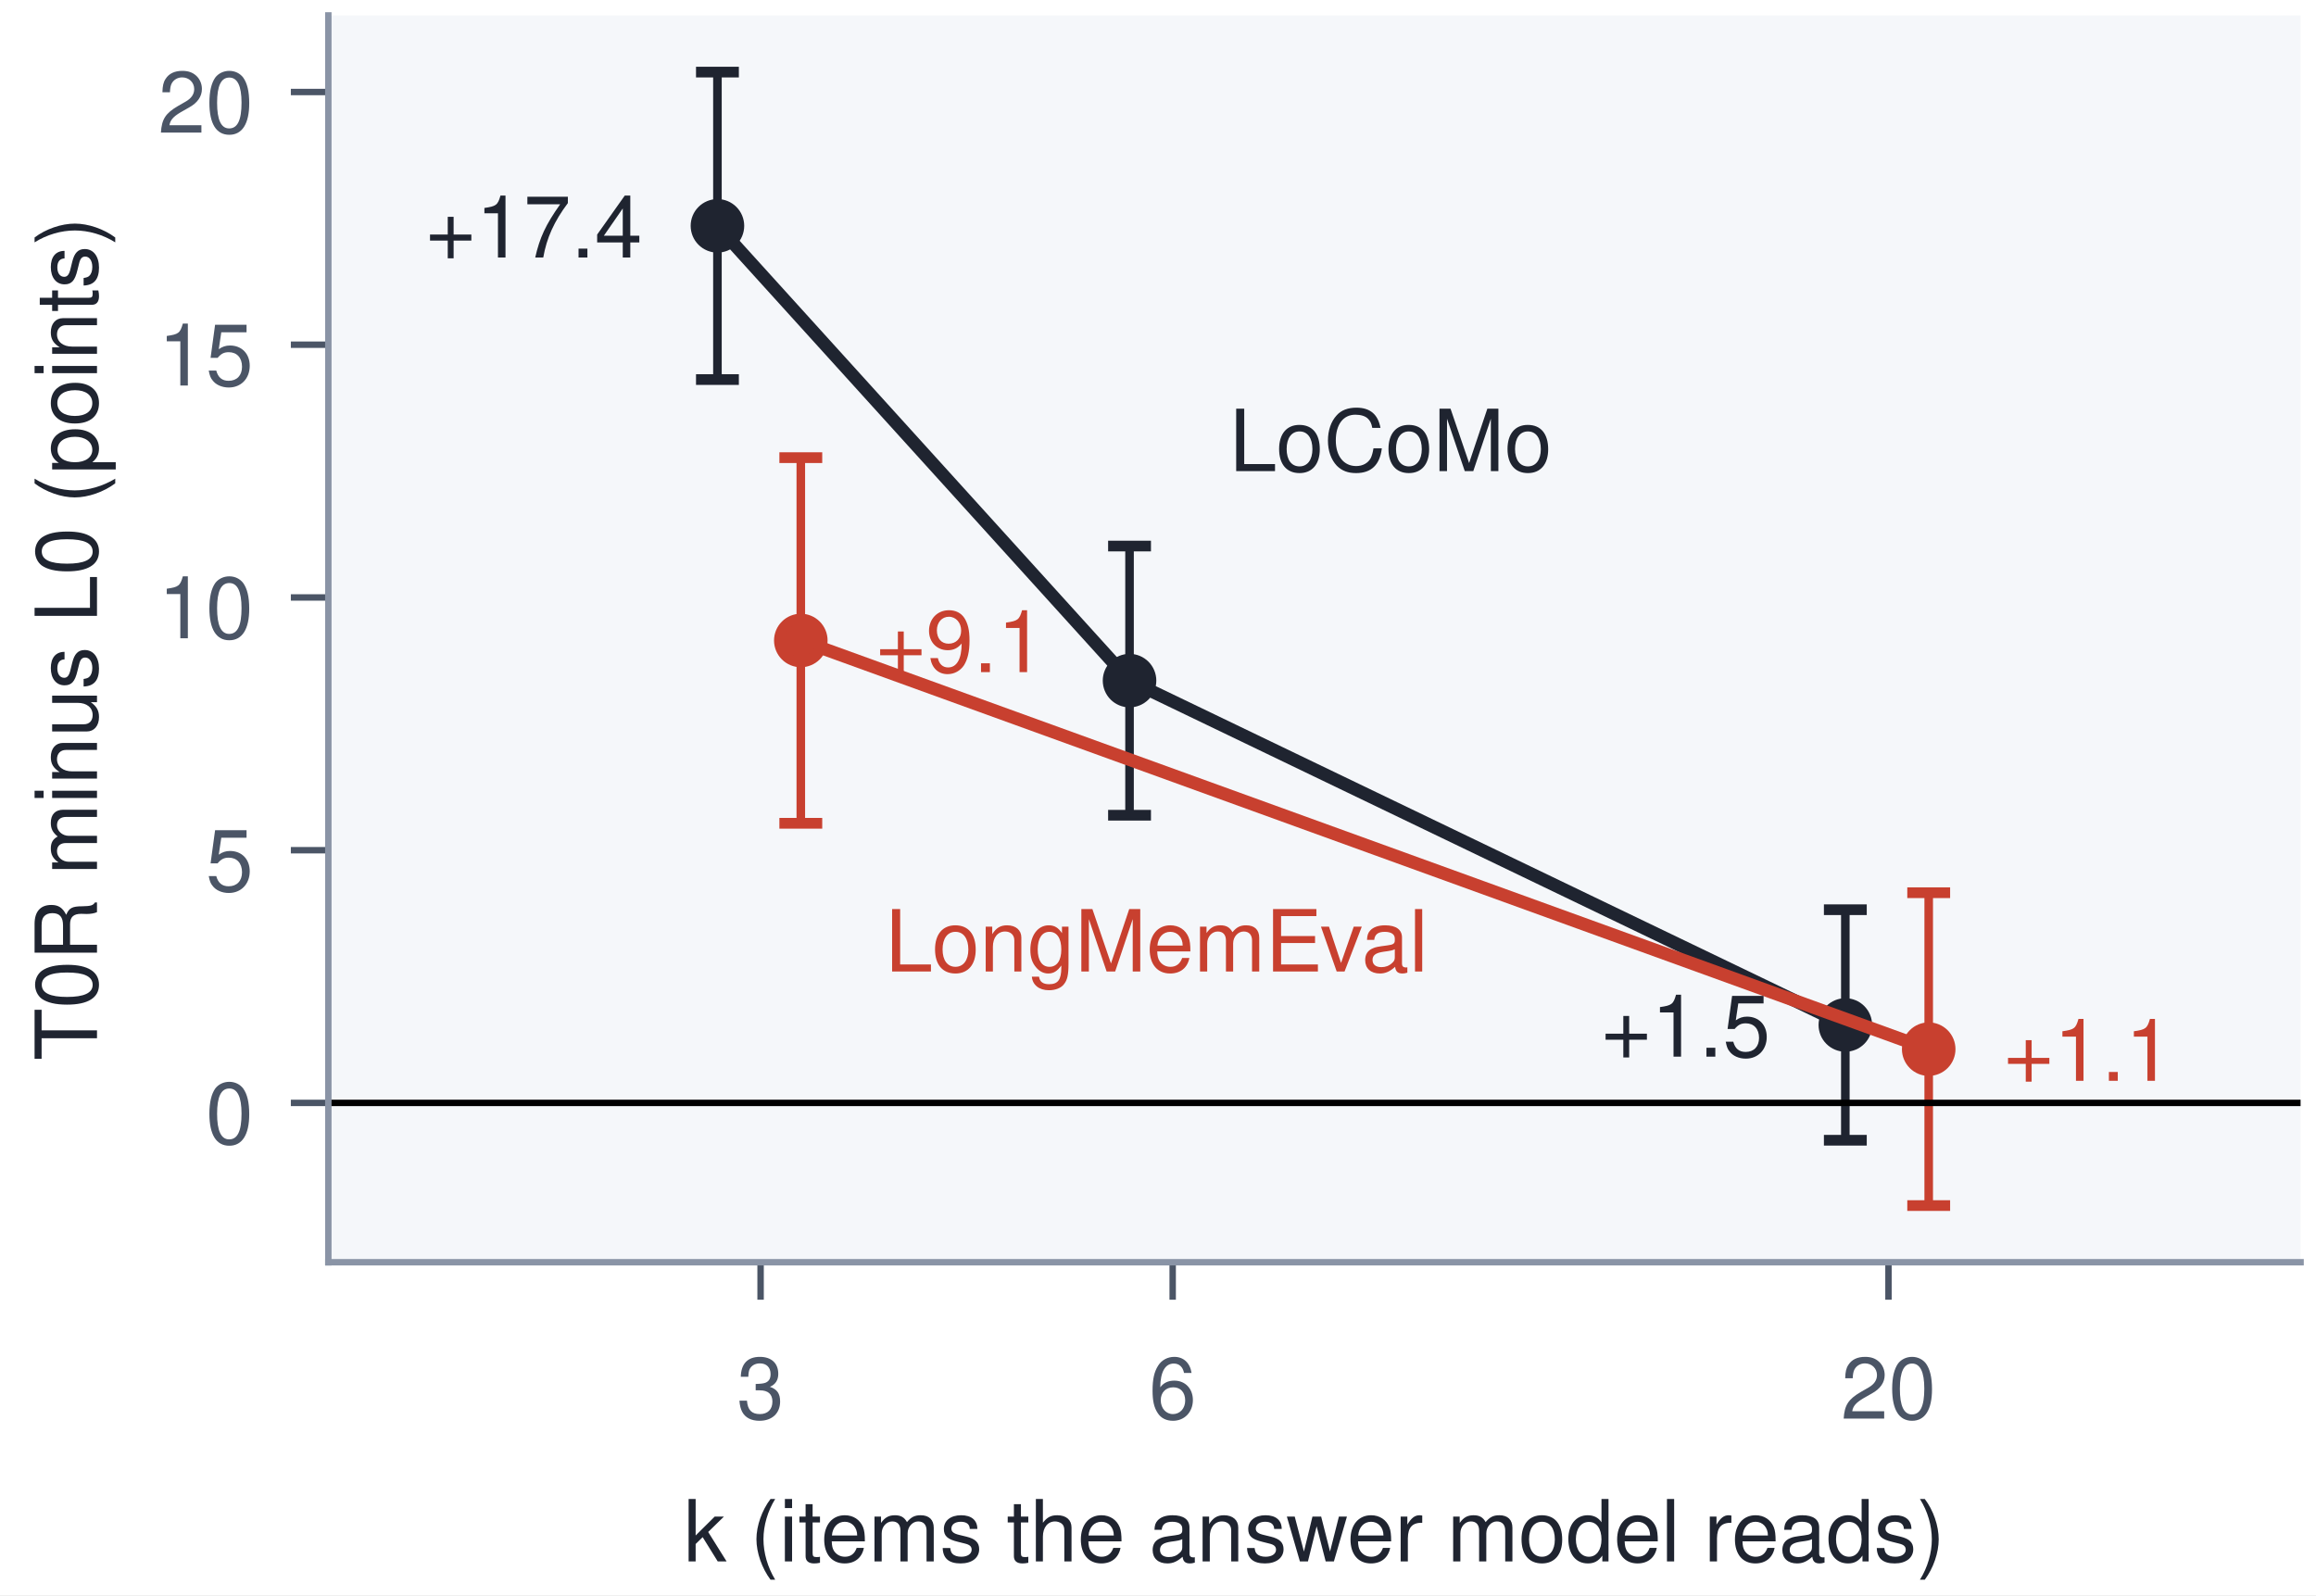
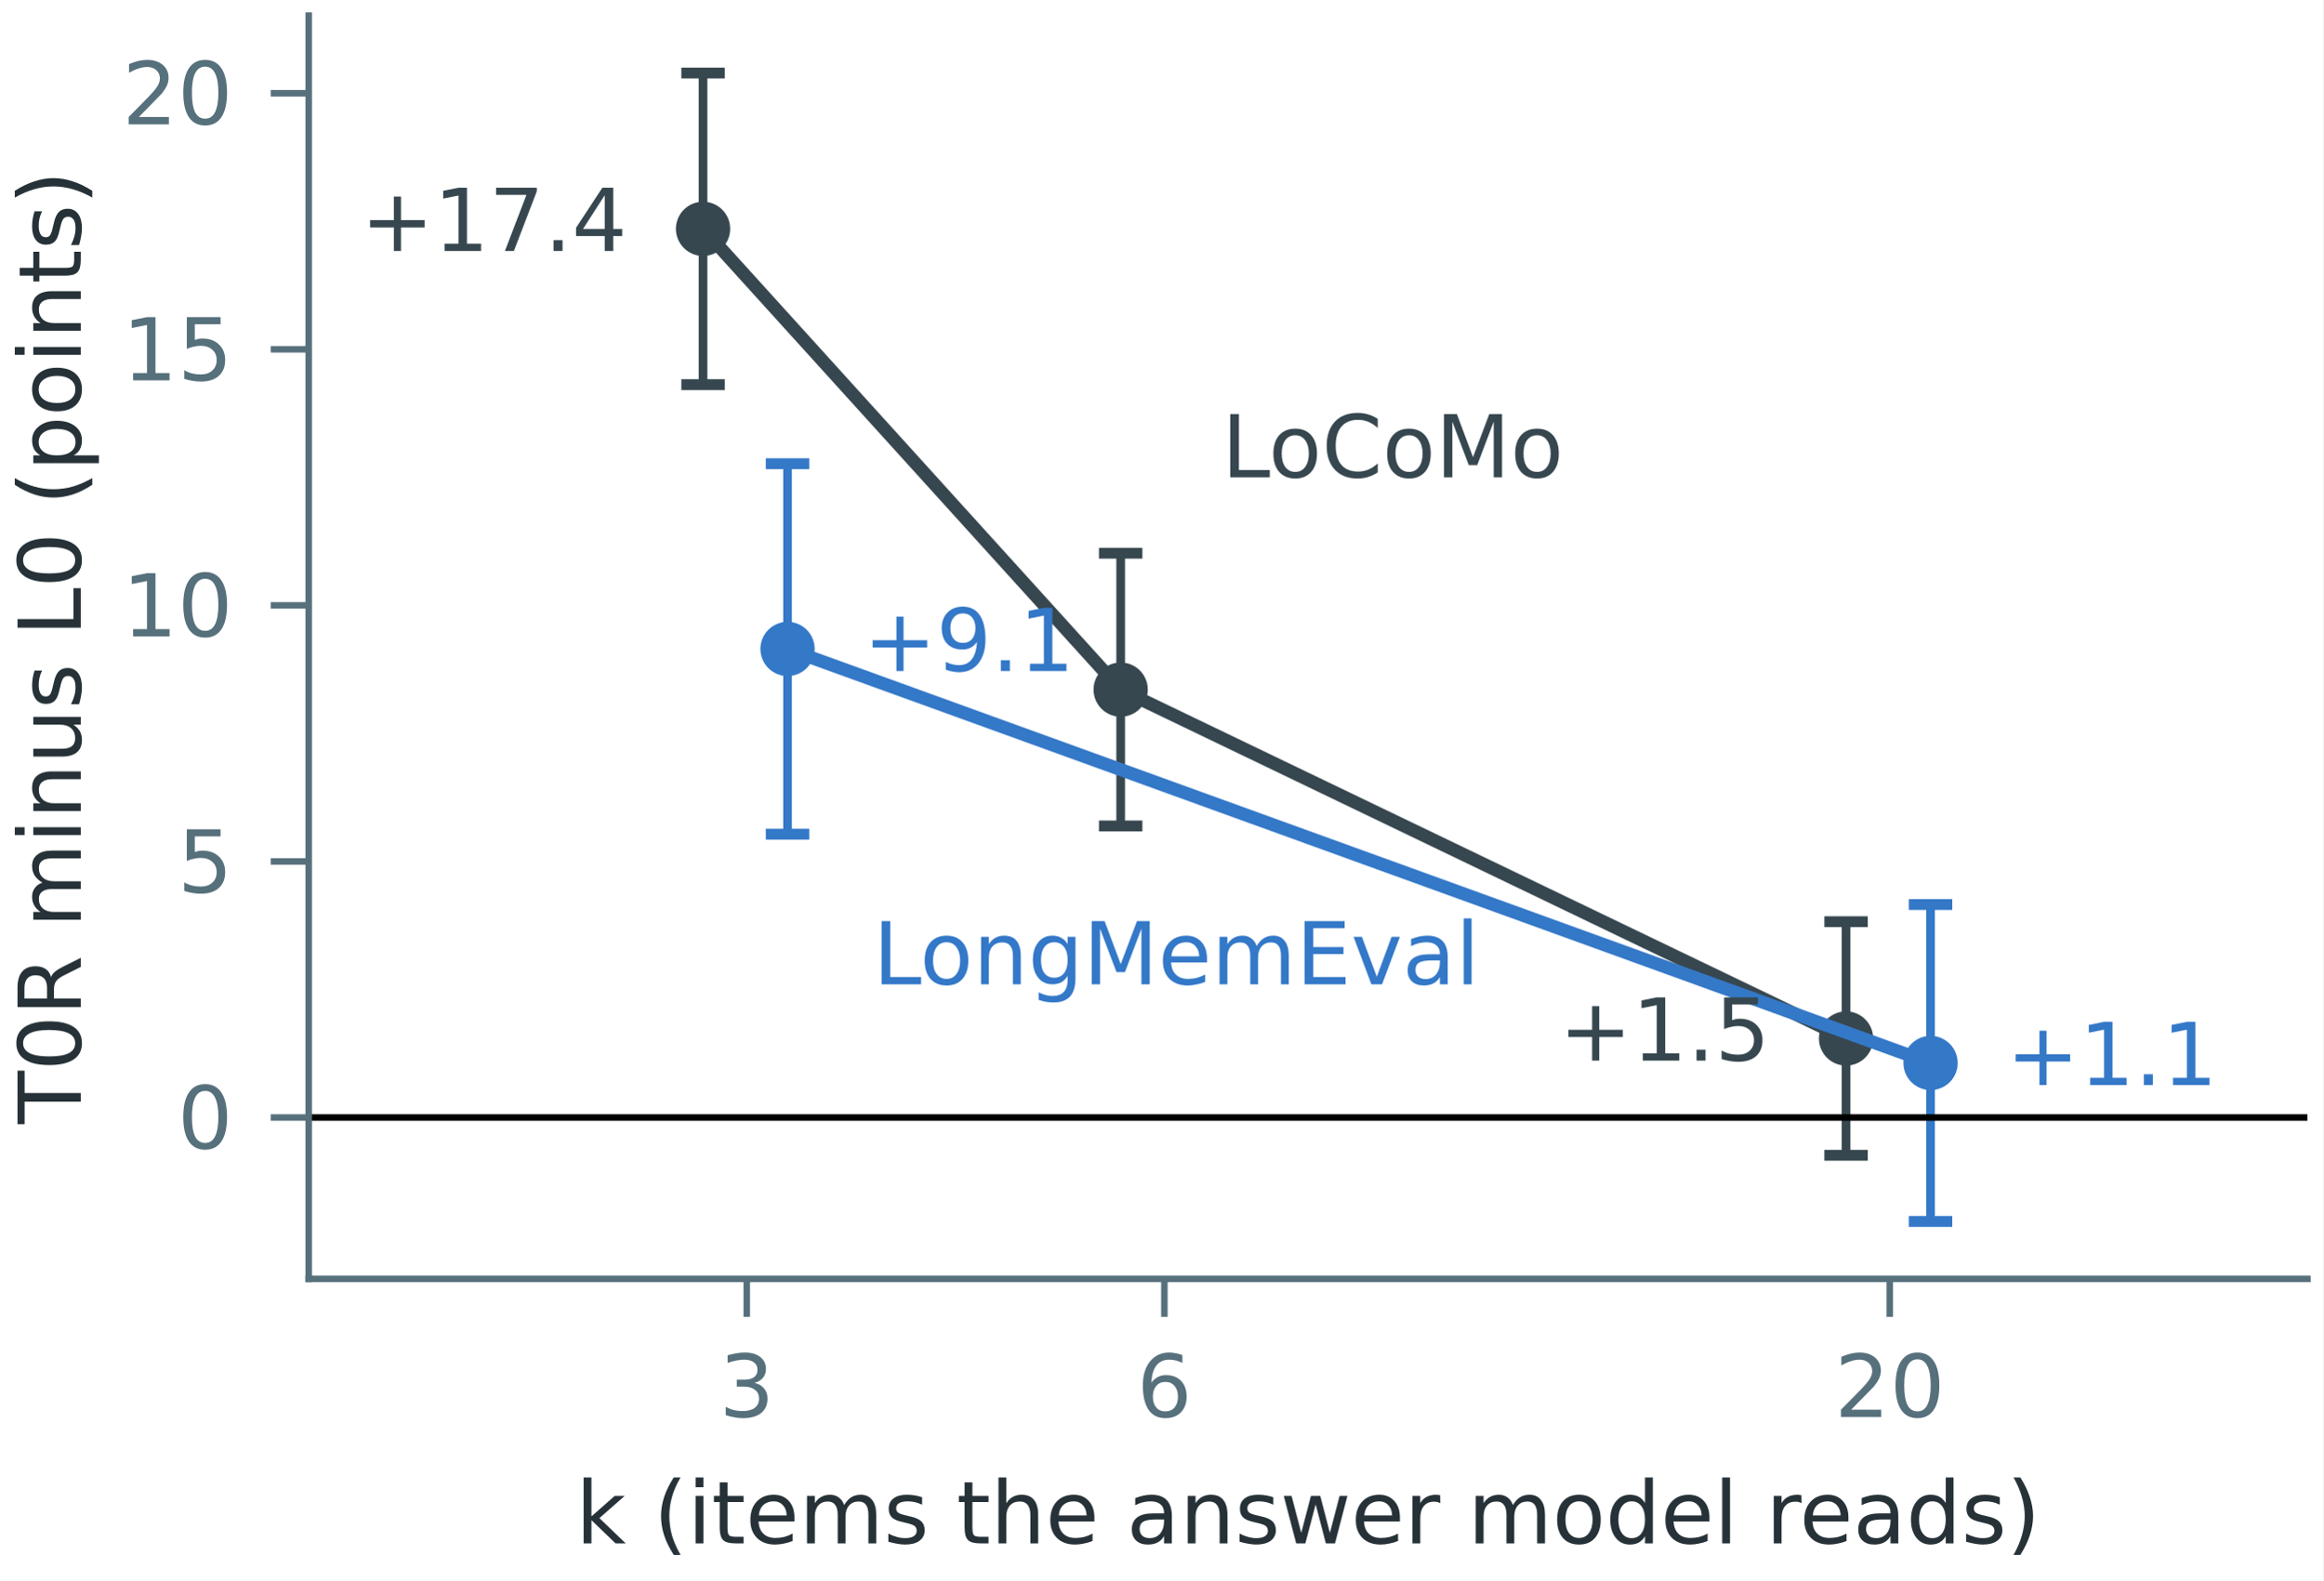
- <svg xmlns="http://www.w3.org/2000/svg" xmlns:xlink="http://www.w3.org/1999/xlink" width="216.235pt" height="148.944pt" viewBox="0 0 216.235 148.944" version="1.1">
+ <svg xmlns="http://www.w3.org/2000/svg" xmlns:xlink="http://www.w3.org/1999/xlink" width="214.02pt" height="145.679pt" viewBox="0 0 214.02 145.679" version="1.1">
  <defs>
    <style type="text/css">*{stroke-linejoin: round; stroke-linecap: butt}</style>
  </defs>
  <g id="figure_1">
    <g id="patch_1">
-       <path d="M 0 148.944  L 216.235 148.944  L 216.235 0  L 0 0  z " style="fill: #ffffff" />
+       <path d="M 0 145.679  L 214.02 145.679  L 214.02 0  L 0 0  z " style="fill: #ffffff" />
    </g>
    <g id="axes_1">
      <g id="patch_2">
-         <path d="M 30.655 117.864  L 214.795 117.864  L 214.795 1.44  L 30.655 1.44  z " style="fill: #f5f7fa" />
+         <path d="M 28.44 117.864  L 212.58 117.864  L 212.58 1.44  L 28.44 1.44  z " style="fill: #ffffff" />
      </g>
      <g id="matplotlib.axis_1">
        <g id="xtick_1">
          <g id="line2d_1">
            <defs>
-               <path id="mbe7e641b6d" d="M 0 0  L 0 3.5  " style="stroke: #4b5566; stroke-width: 0.6" />
+               <path id="m4b3b771b79" d="M 0 0  L 0 3.5  " style="stroke: #56707c; stroke-width: 0.6" />
            </defs>
            <g>
-               <use xlink:href="#mbe7e641b6d" x="71.013" y="117.864" style="fill: #4b5566; stroke: #4b5566; stroke-width: 0.6" />
+               <use xlink:href="#m4b3b771b79" x="68.798" y="117.864" style="fill: #56707c; stroke: #56707c; stroke-width: 0.6" />
            </g>
          </g>
          <g id="text_1">
-             <text style="font-size: 8px; font-family: 'Helvetica Neue', 'Helvetica', 'Arial', 'DejaVu Sans', sans-serif; text-anchor: middle; fill: #4b5566" x="71.013" y="132.48" transform="rotate(-0 71.01255 132.48)">3</text>
+             <text style="font-size: 8px; font-family: 'cmss10', 'DejaVu Sans'; text-anchor: middle; fill: #56707c" x="68.798" y="130.591" transform="rotate(-0 68.79755 130.5906)">3</text>
          </g>
        </g>
        <g id="xtick_2">
          <g id="line2d_2">
            <g>
-               <use xlink:href="#mbe7e641b6d" x="109.488" y="117.864" style="fill: #4b5566; stroke: #4b5566; stroke-width: 0.6" />
+               <use xlink:href="#m4b3b771b79" x="107.273" y="117.864" style="fill: #56707c; stroke: #56707c; stroke-width: 0.6" />
            </g>
          </g>
          <g id="text_2">
-             <text style="font-size: 8px; font-family: 'Helvetica Neue', 'Helvetica', 'Arial', 'DejaVu Sans', sans-serif; text-anchor: middle; fill: #4b5566" x="109.488" y="132.48" transform="rotate(-0 109.4883 132.48)">6</text>
+             <text style="font-size: 8px; font-family: 'cmss10', 'DejaVu Sans'; text-anchor: middle; fill: #56707c" x="107.273" y="130.591" transform="rotate(-0 107.2733 130.5906)">6</text>
          </g>
        </g>
        <g id="xtick_3">
          <g id="line2d_3">
            <g>
-               <use xlink:href="#mbe7e641b6d" x="176.319" y="117.864" style="fill: #4b5566; stroke: #4b5566; stroke-width: 0.6" />
+               <use xlink:href="#m4b3b771b79" x="174.104" y="117.864" style="fill: #56707c; stroke: #56707c; stroke-width: 0.6" />
            </g>
          </g>
          <g id="text_3">
-             <text style="font-size: 8px; font-family: 'Helvetica Neue', 'Helvetica', 'Arial', 'DejaVu Sans', sans-serif; text-anchor: middle; fill: #4b5566" x="176.319" y="132.48" transform="rotate(-0 176.3193 132.48)">20</text>
+             <text style="font-size: 8px; font-family: 'cmss10', 'DejaVu Sans'; text-anchor: middle; fill: #56707c" x="174.104" y="130.591" transform="rotate(-0 174.1043 130.5906)">20</text>
          </g>
        </g>
        <g id="text_4">
-           <text style="font-size: 8px; font-family: 'Helvetica Neue', 'Helvetica', 'Arial', 'DejaVu Sans', sans-serif; text-anchor: middle; fill: #1f2430" x="122.725" y="145.8" transform="rotate(-0 122.725 145.8)">k (items the answer model reads)</text>
+           <text style="font-size: 8px; font-family: 'cmss10', 'DejaVu Sans'; text-anchor: middle; fill: #263238" x="120.51" y="142.239" transform="rotate(-0 120.51 142.239)">k (items the answer model reads)</text>
        </g>
      </g>
      <g id="matplotlib.axis_2">
        <g id="ytick_1">
          <g id="line2d_4">
            <defs>
-               <path id="m686e07bae2" d="M 0 0  L -3.5 0  " style="stroke: #4b5566; stroke-width: 0.6" />
+               <path id="mcb5fb3a034" d="M 0 0  L -3.5 0  " style="stroke: #56707c; stroke-width: 0.6" />
            </defs>
            <g>
-               <use xlink:href="#m686e07bae2" x="30.655" y="102.987" style="fill: #4b5566; stroke: #4b5566; stroke-width: 0.6" />
+               <use xlink:href="#mcb5fb3a034" x="28.44" y="102.987" style="fill: #56707c; stroke: #56707c; stroke-width: 0.6" />
            </g>
          </g>
          <g id="text_5">
-             <text style="font-size: 8px; font-family: 'Helvetica Neue', 'Helvetica', 'Arial', 'DejaVu Sans', sans-serif; text-anchor: end; fill: #4b5566" x="23.655" y="106.795" transform="rotate(-0 23.655 106.7955)">0</text>
+             <text style="font-size: 8px; font-family: 'cmss10', 'DejaVu Sans'; text-anchor: end; fill: #56707c" x="21.44" y="105.851" transform="rotate(-0 21.44 105.8508)">0</text>
          </g>
        </g>
        <g id="ytick_2">
          <g id="line2d_5">
            <g>
-               <use xlink:href="#m686e07bae2" x="30.655" y="79.388" style="fill: #4b5566; stroke: #4b5566; stroke-width: 0.6" />
+               <use xlink:href="#mcb5fb3a034" x="28.44" y="79.388" style="fill: #56707c; stroke: #56707c; stroke-width: 0.6" />
            </g>
          </g>
          <g id="text_6">
-             <text style="font-size: 8px; font-family: 'Helvetica Neue', 'Helvetica', 'Arial', 'DejaVu Sans', sans-serif; text-anchor: end; fill: #4b5566" x="23.655" y="83.196" transform="rotate(-0 23.655 83.19624)">5</text>
+             <text style="font-size: 8px; font-family: 'cmss10', 'DejaVu Sans'; text-anchor: end; fill: #56707c" x="21.44" y="82.252" transform="rotate(-0 21.44 82.25152)">5</text>
          </g>
        </g>
        <g id="ytick_3">
          <g id="line2d_6">
            <g>
-               <use xlink:href="#m686e07bae2" x="30.655" y="55.789" style="fill: #4b5566; stroke: #4b5566; stroke-width: 0.6" />
+               <use xlink:href="#mcb5fb3a034" x="28.44" y="55.789" style="fill: #56707c; stroke: #56707c; stroke-width: 0.6" />
            </g>
          </g>
          <g id="text_7">
-             <text style="font-size: 8px; font-family: 'Helvetica Neue', 'Helvetica', 'Arial', 'DejaVu Sans', sans-serif; text-anchor: end; fill: #4b5566" x="23.655" y="59.597" transform="rotate(-0 23.655 59.59699)">10</text>
+             <text style="font-size: 8px; font-family: 'cmss10', 'DejaVu Sans'; text-anchor: end; fill: #56707c" x="21.44" y="58.652" transform="rotate(-0 21.44 58.65227)">10</text>
          </g>
        </g>
        <g id="ytick_4">
          <g id="line2d_7">
            <g>
-               <use xlink:href="#m686e07bae2" x="30.655" y="32.19" style="fill: #4b5566; stroke: #4b5566; stroke-width: 0.6" />
+               <use xlink:href="#mcb5fb3a034" x="28.44" y="32.19" style="fill: #56707c; stroke: #56707c; stroke-width: 0.6" />
            </g>
          </g>
          <g id="text_8">
-             <text style="font-size: 8px; font-family: 'Helvetica Neue', 'Helvetica', 'Arial', 'DejaVu Sans', sans-serif; text-anchor: end; fill: #4b5566" x="23.655" y="35.998" transform="rotate(-0 23.655 35.99774)">15</text>
+             <text style="font-size: 8px; font-family: 'cmss10', 'DejaVu Sans'; text-anchor: end; fill: #56707c" x="21.44" y="35.053" transform="rotate(-0 21.44 35.05302)">15</text>
          </g>
        </g>
        <g id="ytick_5">
          <g id="line2d_8">
            <g>
-               <use xlink:href="#m686e07bae2" x="30.655" y="8.59" style="fill: #4b5566; stroke: #4b5566; stroke-width: 0.6" />
+               <use xlink:href="#mcb5fb3a034" x="28.44" y="8.59" style="fill: #56707c; stroke: #56707c; stroke-width: 0.6" />
            </g>
          </g>
          <g id="text_9">
-             <text style="font-size: 8px; font-family: 'Helvetica Neue', 'Helvetica', 'Arial', 'DejaVu Sans', sans-serif; text-anchor: end; fill: #4b5566" x="23.655" y="12.398" transform="rotate(-0 23.655 12.39849)">20</text>
+             <text style="font-size: 8px; font-family: 'cmss10', 'DejaVu Sans'; text-anchor: end; fill: #56707c" x="21.44" y="11.454" transform="rotate(-0 21.44 11.45377)">20</text>
          </g>
        </g>
        <g id="text_10">
-           <text style="font-size: 8px; font-family: 'Helvetica Neue', 'Helvetica', 'Arial', 'DejaVu Sans', sans-serif; text-anchor: middle; fill: #1f2430" x="9.056" y="59.652" transform="rotate(-90 9.056 59.652)">T0R minus L0 (points)</text>
+           <text style="font-size: 8px; font-family: 'cmss10', 'DejaVu Sans'; text-anchor: middle; fill: #263238" x="7.44" y="59.652" transform="rotate(-90 7.44 59.652)">T0R minus L0 (points)</text>
        </g>
      </g>
      <g id="LineCollection_1">
-         <path d="M 66.984 35.444  L 66.984 6.732  " clip-path="url(#pcb4a15db36)" style="fill: none; stroke: #1f2430; stroke-width: 0.8" />
-         <path d="M 105.46 76.122  L 105.46 50.987  " clip-path="url(#pcb4a15db36)" style="fill: none; stroke: #1f2430; stroke-width: 0.8" />
-         <path d="M 172.291 106.47  L 172.291 84.945  " clip-path="url(#pcb4a15db36)" style="fill: none; stroke: #1f2430; stroke-width: 0.8" />
+         <path d="M 64.769 35.444  L 64.769 6.732  " clip-path="url(#pc5b8ea8841)" style="fill: none; stroke: #37474f; stroke-width: 0.8" />
+         <path d="M 103.245 76.122  L 103.245 50.987  " clip-path="url(#pc5b8ea8841)" style="fill: none; stroke: #37474f; stroke-width: 0.8" />
+         <path d="M 170.076 106.47  L 170.076 84.945  " clip-path="url(#pc5b8ea8841)" style="fill: none; stroke: #37474f; stroke-width: 0.8" />
      </g>
      <g id="line2d_9">
        <defs>
-           <path id="m8af1c2702b" d="M 2 0  L -2 -0  " style="stroke: #1f2430" />
-         </defs>
-         <g clip-path="url(#pcb4a15db36)">
-           <use xlink:href="#m8af1c2702b" x="66.984" y="35.444" style="fill: #1f2430; stroke: #1f2430" />
-           <use xlink:href="#m8af1c2702b" x="105.46" y="76.122" style="fill: #1f2430; stroke: #1f2430" />
-           <use xlink:href="#m8af1c2702b" x="172.291" y="106.47" style="fill: #1f2430; stroke: #1f2430" />
+           <path id="m9b0564a6e3" d="M 2 0  L -2 -0  " style="stroke: #37474f" />
+         </defs>
+         <g clip-path="url(#pc5b8ea8841)">
+           <use xlink:href="#m9b0564a6e3" x="64.769" y="35.444" style="fill: #37474f; stroke: #37474f" />
+           <use xlink:href="#m9b0564a6e3" x="103.245" y="76.122" style="fill: #37474f; stroke: #37474f" />
+           <use xlink:href="#m9b0564a6e3" x="170.076" y="106.47" style="fill: #37474f; stroke: #37474f" />
        </g>
      </g>
      <g id="line2d_10">
-         <g clip-path="url(#pcb4a15db36)">
-           <use xlink:href="#m8af1c2702b" x="66.984" y="6.732" style="fill: #1f2430; stroke: #1f2430" />
-           <use xlink:href="#m8af1c2702b" x="105.46" y="50.987" style="fill: #1f2430; stroke: #1f2430" />
-           <use xlink:href="#m8af1c2702b" x="172.291" y="84.945" style="fill: #1f2430; stroke: #1f2430" />
+         <g clip-path="url(#pc5b8ea8841)">
+           <use xlink:href="#m9b0564a6e3" x="64.769" y="6.732" style="fill: #37474f; stroke: #37474f" />
+           <use xlink:href="#m9b0564a6e3" x="103.245" y="50.987" style="fill: #37474f; stroke: #37474f" />
+           <use xlink:href="#m9b0564a6e3" x="170.076" y="84.945" style="fill: #37474f; stroke: #37474f" />
        </g>
      </g>
      <g id="LineCollection_2">
-         <path d="M 74.768 76.877  L 74.768 42.734  " clip-path="url(#pcb4a15db36)" style="fill: none; stroke: #c8402f; stroke-width: 0.8" />
-         <path d="M 180.075 112.572  L 180.075 83.361  " clip-path="url(#pcb4a15db36)" style="fill: none; stroke: #c8402f; stroke-width: 0.8" />
+         <path d="M 72.553 76.877  L 72.553 42.734  " clip-path="url(#pc5b8ea8841)" style="fill: none; stroke: #3478c8; stroke-width: 0.8" />
+         <path d="M 177.86 112.572  L 177.86 83.361  " clip-path="url(#pc5b8ea8841)" style="fill: none; stroke: #3478c8; stroke-width: 0.8" />
      </g>
      <g id="line2d_11">
        <defs>
-           <path id="mc45ea4e0f2" d="M 2 0  L -2 -0  " style="stroke: #c8402f" />
-         </defs>
-         <g clip-path="url(#pcb4a15db36)">
-           <use xlink:href="#mc45ea4e0f2" x="74.768" y="76.877" style="fill: #c8402f; stroke: #c8402f" />
-           <use xlink:href="#mc45ea4e0f2" x="180.075" y="112.572" style="fill: #c8402f; stroke: #c8402f" />
+           <path id="m9fc3217719" d="M 2 0  L -2 -0  " style="stroke: #3478c8" />
+         </defs>
+         <g clip-path="url(#pc5b8ea8841)">
+           <use xlink:href="#m9fc3217719" x="72.553" y="76.877" style="fill: #3478c8; stroke: #3478c8" />
+           <use xlink:href="#m9fc3217719" x="177.86" y="112.572" style="fill: #3478c8; stroke: #3478c8" />
        </g>
      </g>
      <g id="line2d_12">
-         <g clip-path="url(#pcb4a15db36)">
-           <use xlink:href="#mc45ea4e0f2" x="74.768" y="42.734" style="fill: #c8402f; stroke: #c8402f" />
-           <use xlink:href="#mc45ea4e0f2" x="180.075" y="83.361" style="fill: #c8402f; stroke: #c8402f" />
+         <g clip-path="url(#pc5b8ea8841)">
+           <use xlink:href="#m9fc3217719" x="72.553" y="42.734" style="fill: #3478c8; stroke: #3478c8" />
+           <use xlink:href="#m9fc3217719" x="177.86" y="83.361" style="fill: #3478c8; stroke: #3478c8" />
        </g>
      </g>
      <g id="line2d_13">
-         <path d="M 30.655 102.987  L 214.795 102.987  " clip-path="url(#pcb4a15db36)" style="fill: none; stroke: #000000; stroke-width: 0.6; stroke-linecap: square" />
+         <path d="M 28.44 102.987  L 212.58 102.987  " clip-path="url(#pc5b8ea8841)" style="fill: none; stroke: #000000; stroke-width: 0.6; stroke-linecap: square" />
      </g>
      <g id="line2d_14">
-         <path d="M 66.984 21.088  L 105.46 63.554  L 172.291 95.708  " clip-path="url(#pcb4a15db36)" style="fill: none; stroke: #1f2430; stroke-width: 1.2; stroke-linecap: square" />
-         <defs>
-           <path id="m4c3296e218" d="M 0 2  C 0.53 2 1.039 1.789 1.414 1.414  C 1.789 1.039 2 0.53 2 0  C 2 -0.53 1.789 -1.039 1.414 -1.414  C 1.039 -1.789 0.53 -2 0 -2  C -0.53 -2 -1.039 -1.789 -1.414 -1.414  C -1.789 -1.039 -2 -0.53 -2 0  C -2 0.53 -1.789 1.039 -1.414 1.414  C -1.039 1.789 -0.53 2 0 2  z " style="stroke: #1f2430" />
-         </defs>
-         <g clip-path="url(#pcb4a15db36)">
-           <use xlink:href="#m4c3296e218" x="66.984" y="21.088" style="fill: #1f2430; stroke: #1f2430" />
-           <use xlink:href="#m4c3296e218" x="105.46" y="63.554" style="fill: #1f2430; stroke: #1f2430" />
-           <use xlink:href="#m4c3296e218" x="172.291" y="95.708" style="fill: #1f2430; stroke: #1f2430" />
+         <path d="M 64.769 21.088  L 103.245 63.554  L 170.076 95.708  " clip-path="url(#pc5b8ea8841)" style="fill: none; stroke: #37474f; stroke-width: 1.2; stroke-linecap: square" />
+         <defs>
+           <path id="md37a034e7c" d="M 0 2  C 0.53 2 1.039 1.789 1.414 1.414  C 1.789 1.039 2 0.53 2 0  C 2 -0.53 1.789 -1.039 1.414 -1.414  C 1.039 -1.789 0.53 -2 0 -2  C -0.53 -2 -1.039 -1.789 -1.414 -1.414  C -1.789 -1.039 -2 -0.53 -2 0  C -2 0.53 -1.789 1.039 -1.414 1.414  C -1.039 1.789 -0.53 2 0 2  z " style="stroke: #37474f" />
+         </defs>
+         <g clip-path="url(#pc5b8ea8841)">
+           <use xlink:href="#md37a034e7c" x="64.769" y="21.088" style="fill: #37474f; stroke: #37474f" />
+           <use xlink:href="#md37a034e7c" x="103.245" y="63.554" style="fill: #37474f; stroke: #37474f" />
+           <use xlink:href="#md37a034e7c" x="170.076" y="95.708" style="fill: #37474f; stroke: #37474f" />
        </g>
      </g>
      <g id="line2d_15">
-         <path d="M 74.768 59.806  L 180.075 97.966  " clip-path="url(#pcb4a15db36)" style="fill: none; stroke: #c8402f; stroke-width: 1.2; stroke-linecap: square" />
-         <defs>
-           <path id="m1fc7ce742f" d="M 0 2  C 0.53 2 1.039 1.789 1.414 1.414  C 1.789 1.039 2 0.53 2 0  C 2 -0.53 1.789 -1.039 1.414 -1.414  C 1.039 -1.789 0.53 -2 0 -2  C -0.53 -2 -1.039 -1.789 -1.414 -1.414  C -1.789 -1.039 -2 -0.53 -2 0  C -2 0.53 -1.789 1.039 -1.414 1.414  C -1.039 1.789 -0.53 2 0 2  z " style="stroke: #c8402f" />
-         </defs>
-         <g clip-path="url(#pcb4a15db36)">
-           <use xlink:href="#m1fc7ce742f" x="74.768" y="59.806" style="fill: #c8402f; stroke: #c8402f" />
-           <use xlink:href="#m1fc7ce742f" x="180.075" y="97.966" style="fill: #c8402f; stroke: #c8402f" />
+         <path d="M 72.553 59.806  L 177.86 97.966  " clip-path="url(#pc5b8ea8841)" style="fill: none; stroke: #3478c8; stroke-width: 1.2; stroke-linecap: square" />
+         <defs>
+           <path id="m7398bcd9d2" d="M 0 2  C 0.53 2 1.039 1.789 1.414 1.414  C 1.789 1.039 2 0.53 2 0  C 2 -0.53 1.789 -1.039 1.414 -1.414  C 1.039 -1.789 0.53 -2 0 -2  C -0.53 -2 -1.039 -1.789 -1.414 -1.414  C -1.789 -1.039 -2 -0.53 -2 0  C -2 0.53 -1.789 1.039 -1.414 1.414  C -1.039 1.789 -0.53 2 0 2  z " style="stroke: #3478c8" />
+         </defs>
+         <g clip-path="url(#pc5b8ea8841)">
+           <use xlink:href="#m7398bcd9d2" x="72.553" y="59.806" style="fill: #3478c8; stroke: #3478c8" />
+           <use xlink:href="#m7398bcd9d2" x="177.86" y="97.966" style="fill: #3478c8; stroke: #3478c8" />
        </g>
      </g>
      <g id="patch_3">
-         <path d="M 30.655 117.864  L 30.655 1.44  " style="fill: none; stroke: #8a94a6; stroke-width: 0.6; stroke-linejoin: miter; stroke-linecap: square" />
+         <path d="M 28.44 117.864  L 28.44 1.44  " style="fill: none; stroke: #56707c; stroke-width: 0.6; stroke-linejoin: miter; stroke-linecap: square" />
      </g>
      <g id="patch_4">
-         <path d="M 30.655 117.864  L 214.795 117.864  " style="fill: none; stroke: #8a94a6; stroke-width: 0.6; stroke-linejoin: miter; stroke-linecap: square" />
+         <path d="M 28.44 117.864  L 212.58 117.864  " style="fill: none; stroke: #56707c; stroke-width: 0.6; stroke-linejoin: miter; stroke-linecap: square" />
      </g>
      <g id="text_11">
-         <text style="font-size: 8px; font-family: 'Helvetica Neue', 'Helvetica', 'Arial', 'DejaVu Sans', sans-serif; text-anchor: end; fill: #1f2430" x="59.984" y="24.044" transform="rotate(-0 59.98425 24.04378)">+17.4</text>
+         <text style="font-size: 8px; font-family: 'cmss10', 'DejaVu Sans'; text-anchor: end; fill: #37474f" x="57.769" y="23.127" transform="rotate(-0 57.76925 23.12684)">+17.4</text>
      </g>
      <g id="text_12">
-         <text style="font-size: 8px; font-family: 'Helvetica Neue', 'Helvetica', 'Arial', 'DejaVu Sans', sans-serif; text-anchor: end; fill: #1f2430" x="165.291" y="98.664" transform="rotate(-0 165.291 98.66352)">+1.5</text>
+         <text style="font-size: 8px; font-family: 'cmss10', 'DejaVu Sans'; text-anchor: end; fill: #37474f" x="163.076" y="97.747" transform="rotate(-0 163.076 97.74658)">+1.5</text>
      </g>
      <g id="text_13">
-         <text style="font-size: 8px; font-family: 'Helvetica Neue', 'Helvetica', 'Arial', 'DejaVu Sans', sans-serif; text-anchor: start; fill: #1f2430" x="114.779" y="43.989" transform="rotate(-0 114.7788 43.98936)">LoCoMo</text>
+         <text style="font-size: 8px; font-family: 'cmss10', 'DejaVu Sans'; text-anchor: start; fill: #37474f" x="112.564" y="43.989" transform="rotate(-0 112.5638 43.98936)">LoCoMo</text>
      </g>
      <g id="text_14">
-         <text style="font-size: 8px; font-family: 'Helvetica Neue', 'Helvetica', 'Arial', 'DejaVu Sans', sans-serif; text-anchor: start; fill: #c8402f" x="81.768" y="62.762" transform="rotate(-0 81.7682 62.76188)">+9.1</text>
+         <text style="font-size: 8px; font-family: 'cmss10', 'DejaVu Sans'; text-anchor: start; fill: #3478c8" x="79.553" y="61.845" transform="rotate(-0 79.5532 61.84495)">+9.1</text>
      </g>
      <g id="text_15">
-         <text style="font-size: 8px; font-family: 'Helvetica Neue', 'Helvetica', 'Arial', 'DejaVu Sans', sans-serif; text-anchor: start; fill: #c8402f" x="187.075" y="100.922" transform="rotate(-0 187.0749 100.9224)">+1.1</text>
+         <text style="font-size: 8px; font-family: 'cmss10', 'DejaVu Sans'; text-anchor: start; fill: #3478c8" x="184.86" y="100.005" transform="rotate(-0 184.8599 100.0054)">+1.1</text>
      </g>
      <g id="text_16">
-         <text style="font-size: 8px; font-family: 'Helvetica Neue', 'Helvetica', 'Arial', 'DejaVu Sans', sans-serif; text-anchor: start; fill: #c8402f" x="82.654" y="90.716" transform="rotate(-0 82.65387 90.71588)">LongMemEval</text>
+         <text style="font-size: 8px; font-family: 'cmss10', 'DejaVu Sans'; text-anchor: start; fill: #3478c8" x="80.439" y="90.716" transform="rotate(-0 80.43887 90.71588)">LongMemEval</text>
      </g>
    </g>
  </g>
  <defs>
-     <clipPath id="pcb4a15db36">
-       <rect x="30.655" y="1.44" width="184.14" height="116.424" />
+     <clipPath id="pc5b8ea8841">
+       <rect x="28.44" y="1.44" width="184.14" height="116.424" />
    </clipPath>
  </defs>
</svg>
